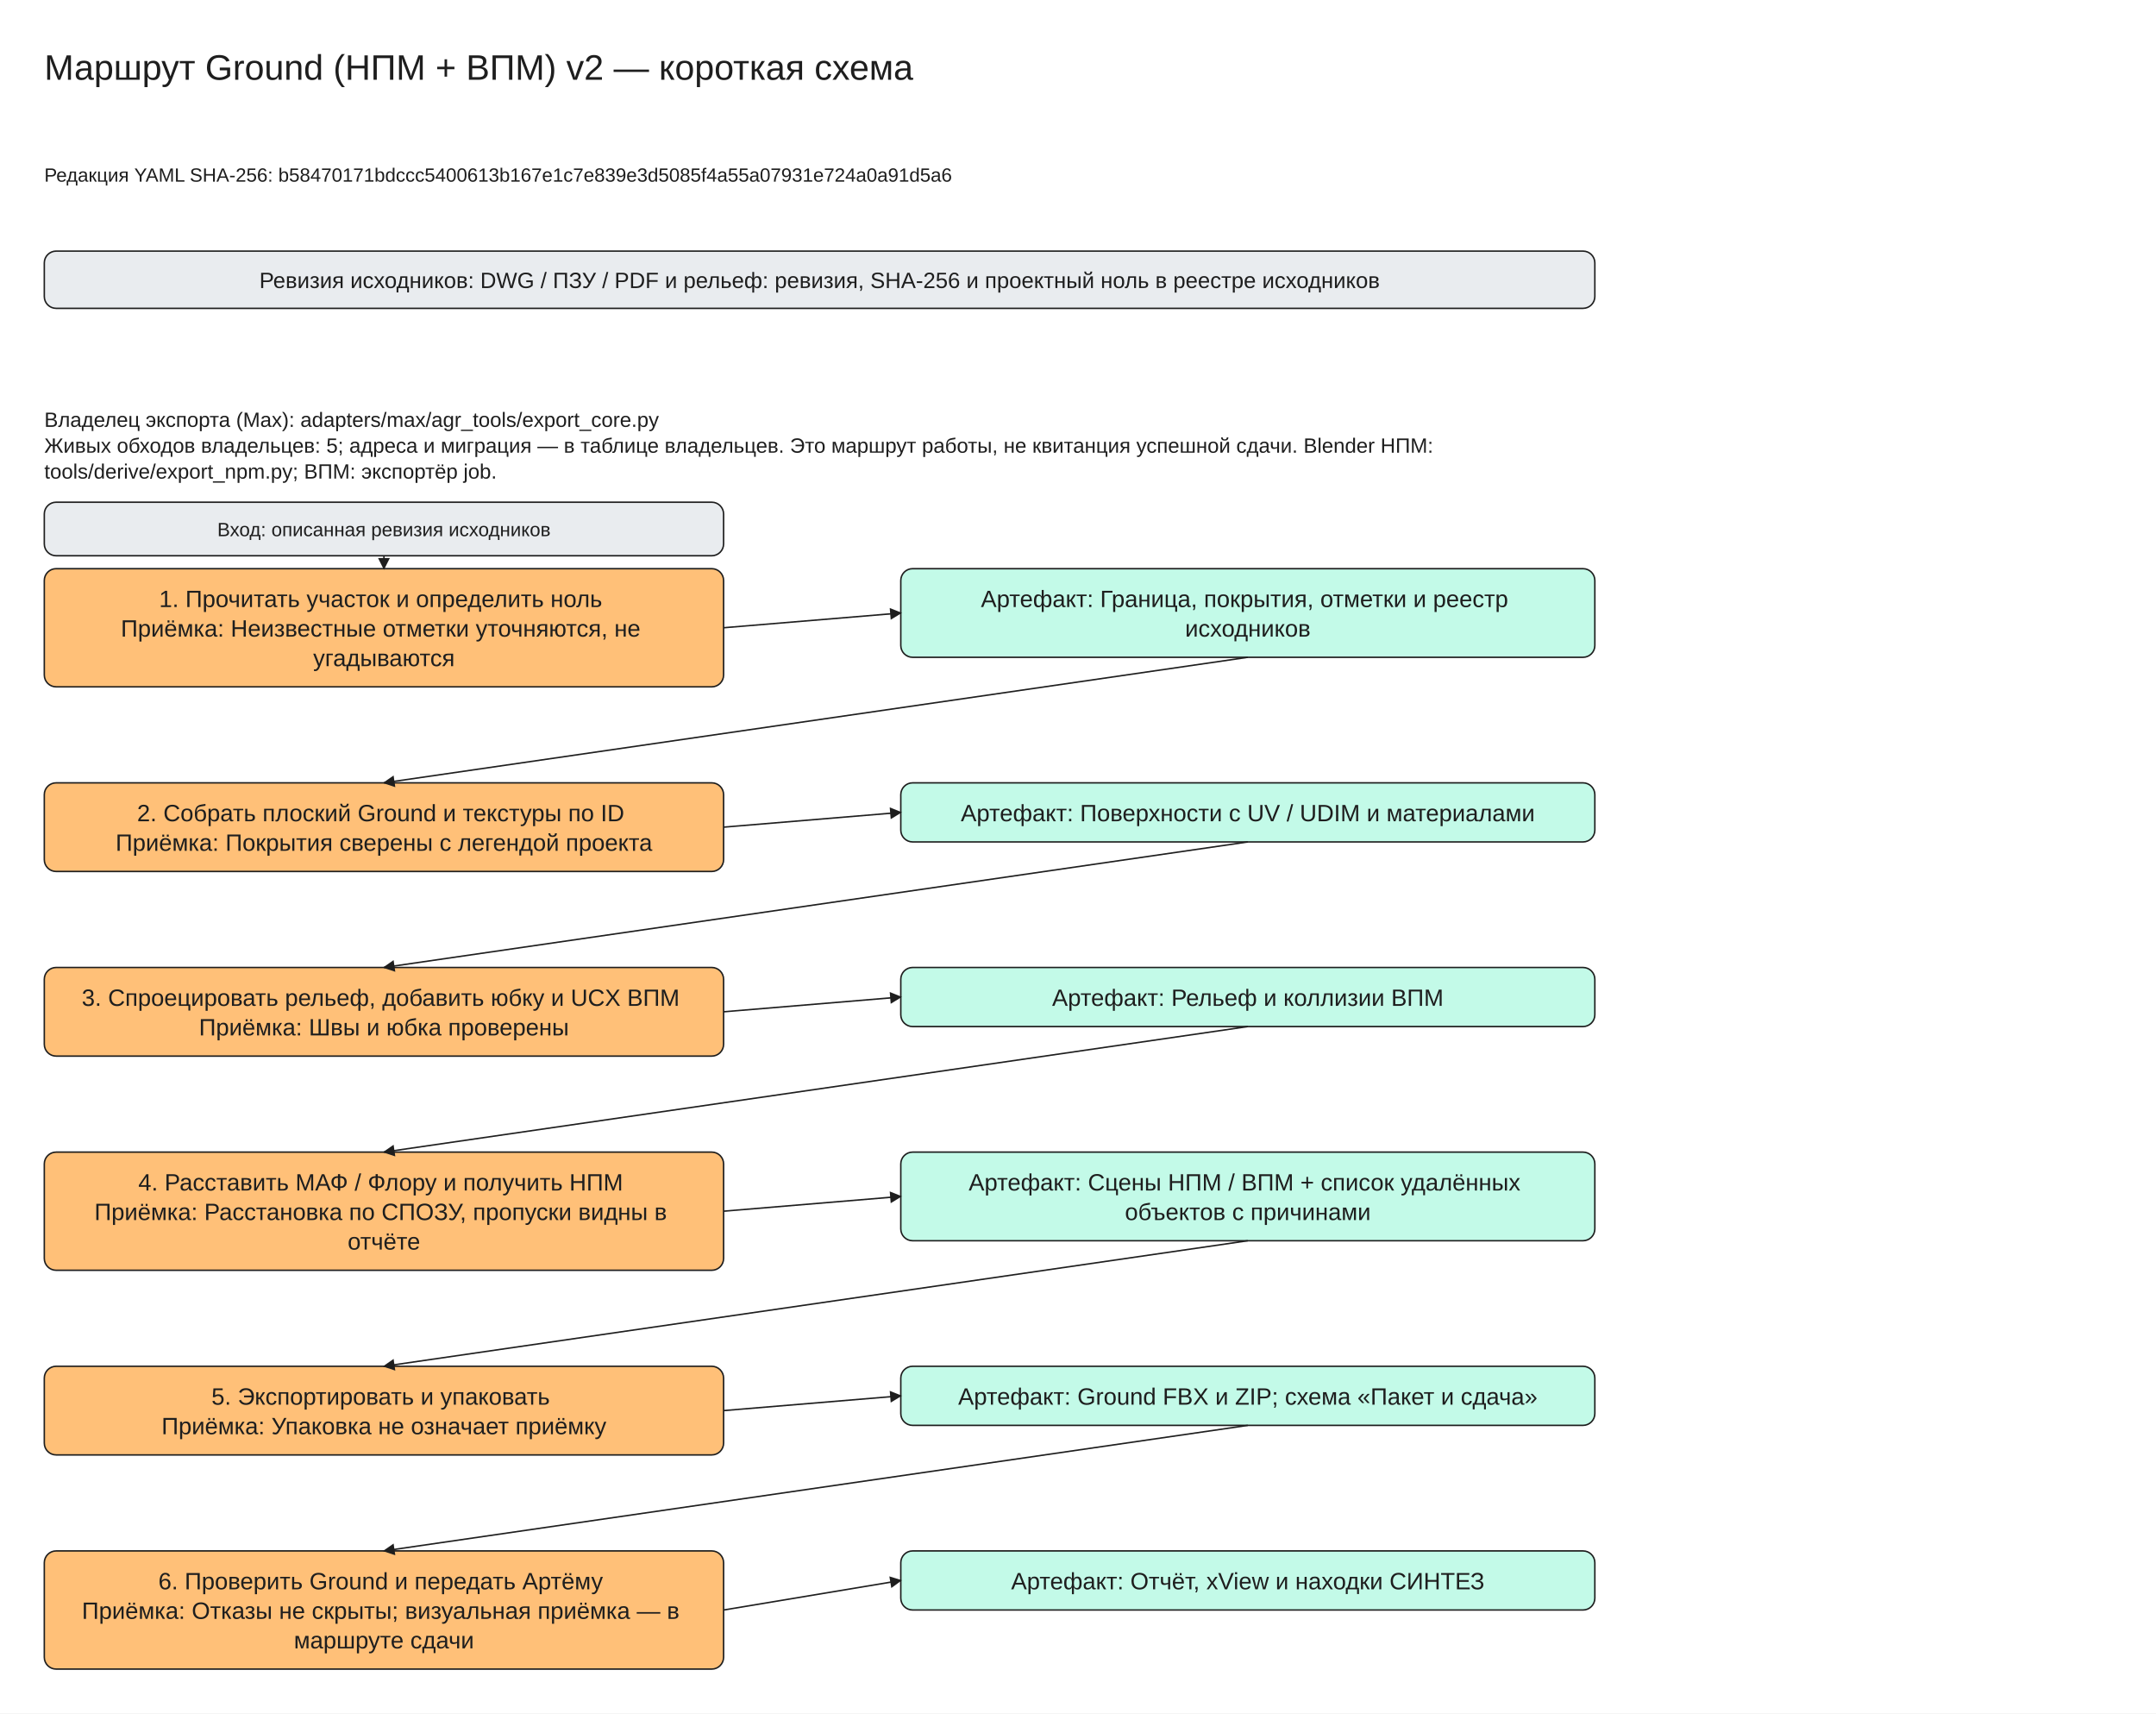
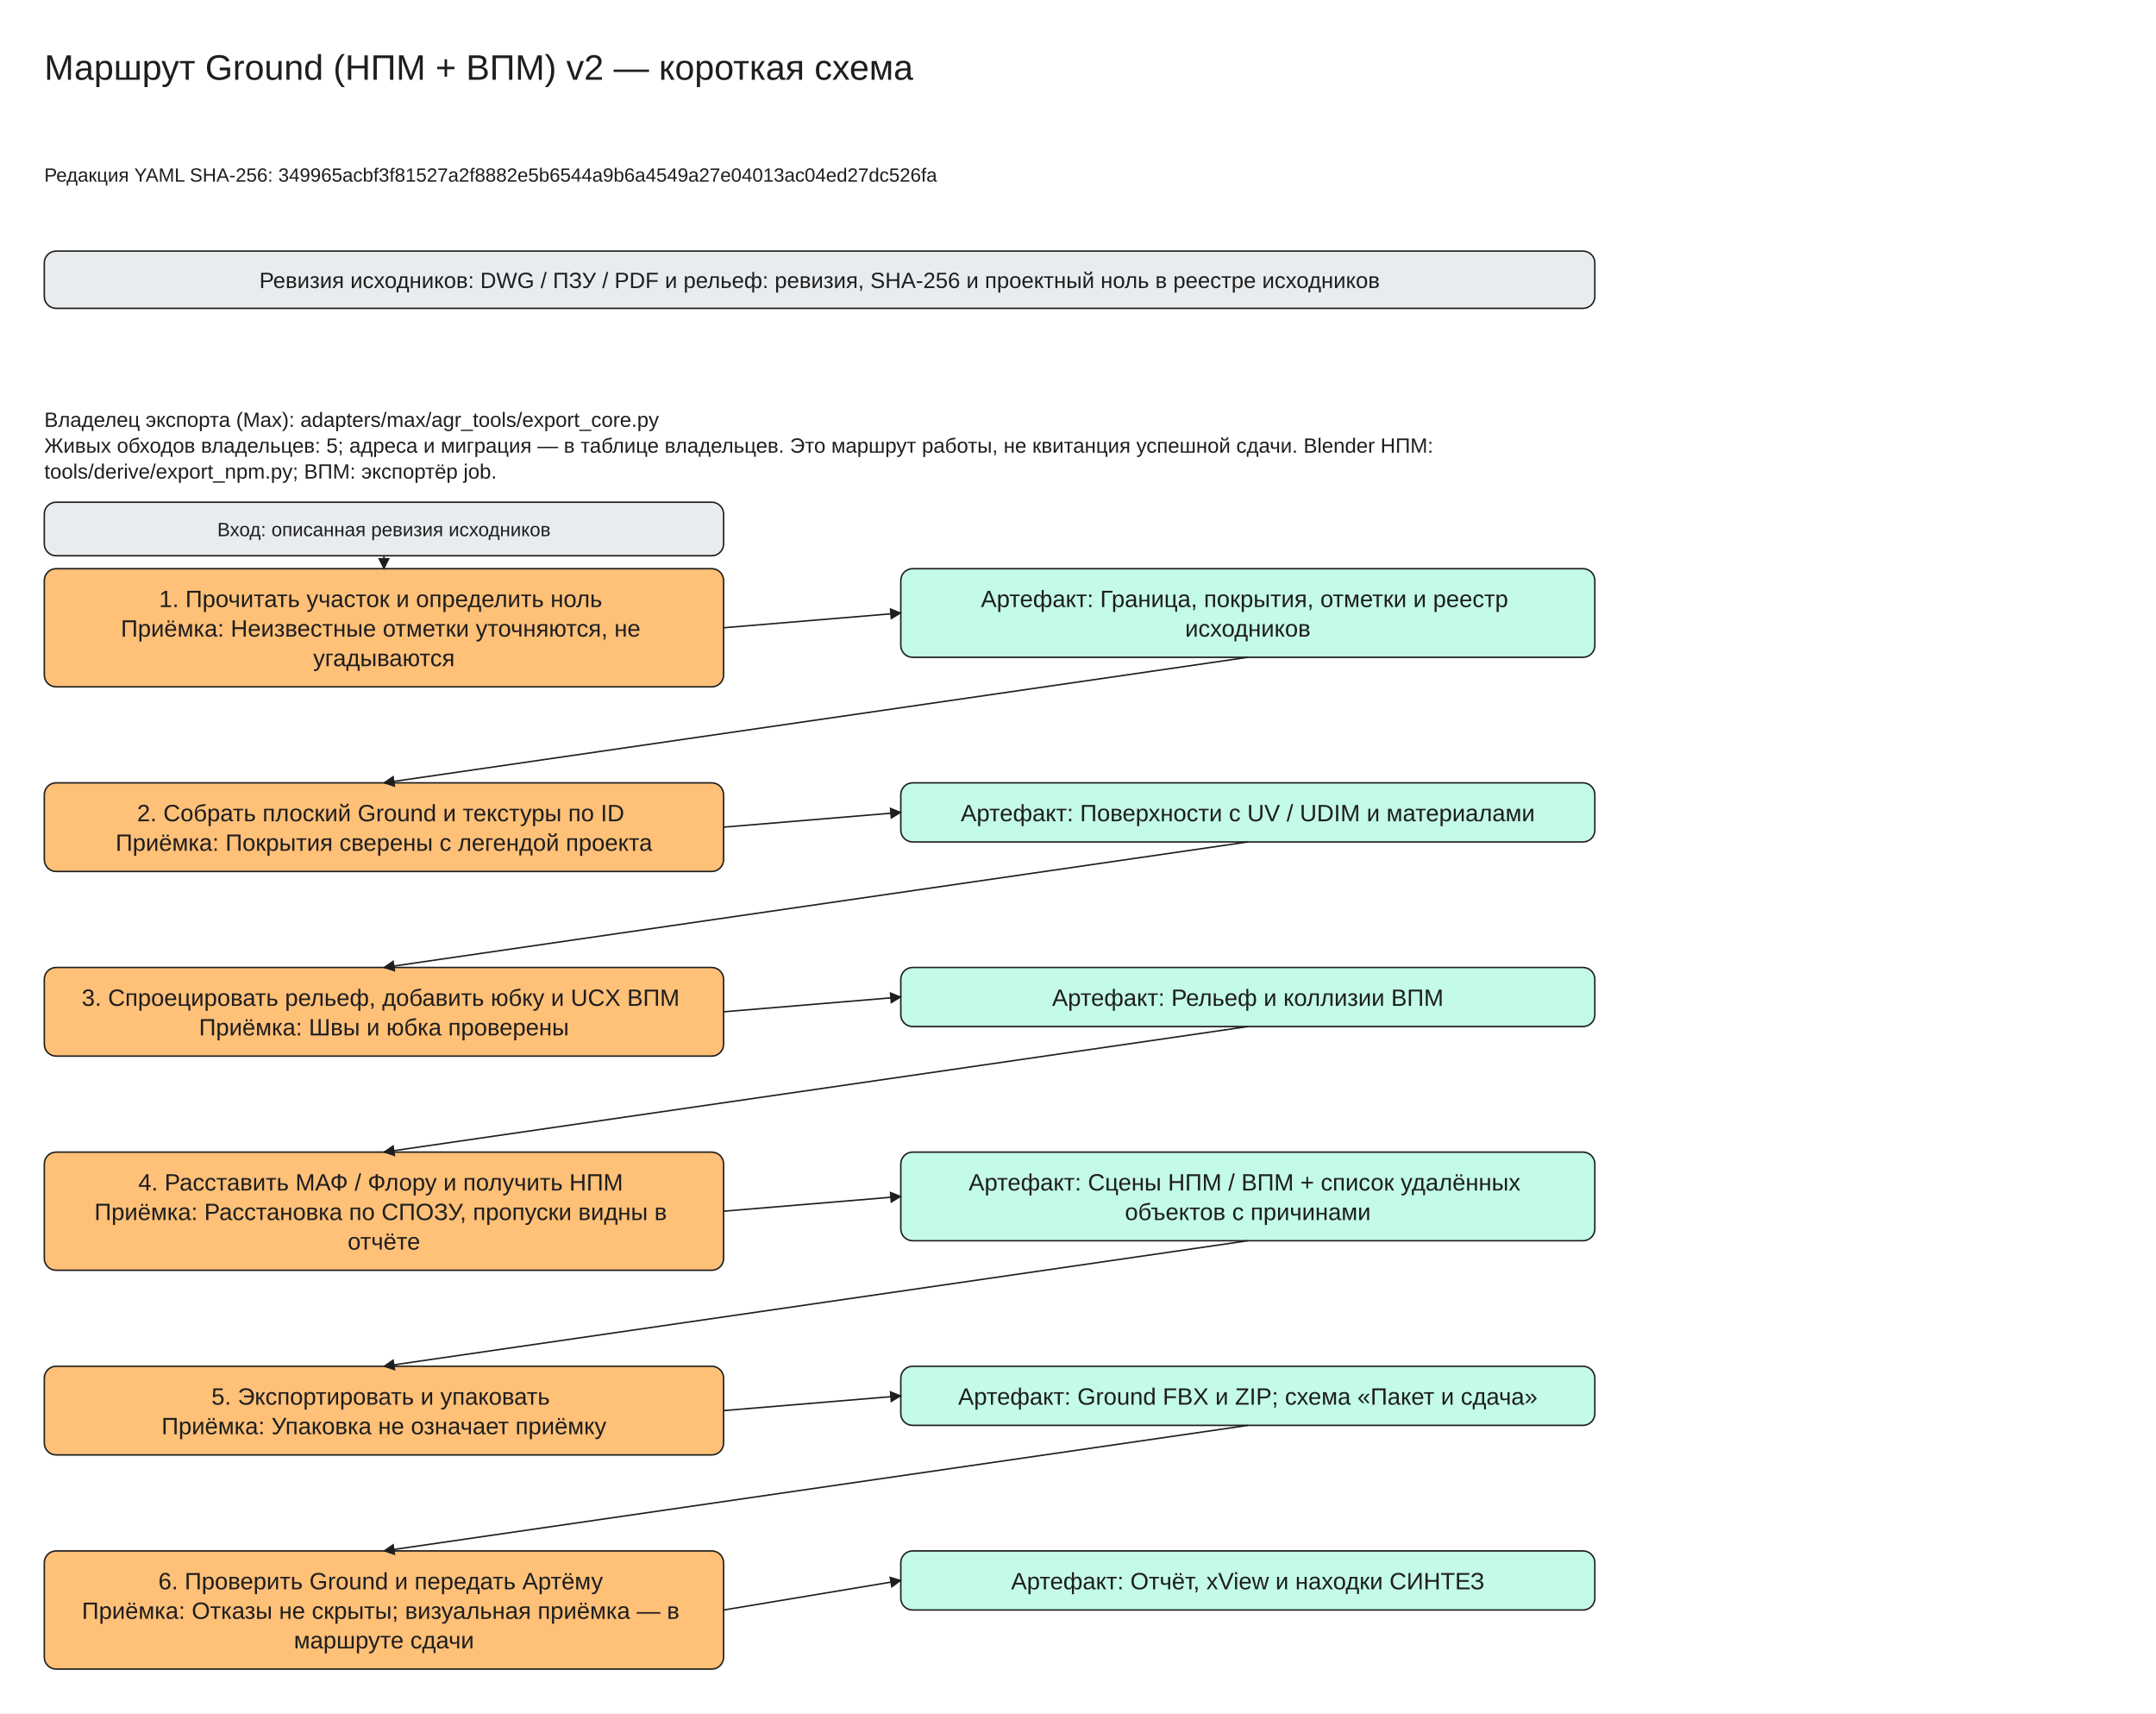
<svg xmlns="http://www.w3.org/2000/svg" viewBox="0 -30 1460 1160" width="1460" height="1160" font-family="Segoe UI, Arial, sans-serif">
  <defs>
    <marker id="arrow" viewBox="0 0 10 10" refX="9" refY="5" markerWidth="8" markerHeight="8" orient="auto-start-reverse">
      <path d="M0,0 L10,5 L0,10 z" fill="#1e1e1e" />
    </marker>
  </defs>
  <rect x="0" y="-30" width="1460" height="1160" fill="#ffffff" />
  <rect x="30" y="140" width="1050" height="38.75" rx="8" fill="#e9ecef" stroke="#1e1e1e" />
  <rect x="30" y="355" width="460" height="80.0" rx="8" fill="#ffc078" stroke="#1e1e1e" />
  <rect x="610" y="355" width="470" height="60.0" rx="8" fill="#c3fae8" stroke="#1e1e1e" />
  <rect x="30" y="310" width="460" height="36.25" rx="8" fill="#e9ecef" stroke="#1e1e1e" />
  <line x1="260.0" y1="346.25" x2="260.0" y2="355.0" stroke="#1e1e1e" marker-end="url(#arrow)" />
  <line x1="490" y1="395.0" x2="610" y2="385.0" stroke="#1e1e1e" marker-end="url(#arrow)" />
  <rect x="30" y="500.0" width="460" height="60.0" rx="8" fill="#ffc078" stroke="#1e1e1e" />
  <rect x="610" y="500.0" width="470" height="40.0" rx="8" fill="#c3fae8" stroke="#1e1e1e" />
  <line x1="845.0" y1="415.0" x2="260.0" y2="500.0" stroke="#1e1e1e" marker-end="url(#arrow)" />
  <line x1="490" y1="530.0" x2="610" y2="520.0" stroke="#1e1e1e" marker-end="url(#arrow)" />
  <rect x="30" y="625.0" width="460" height="60.0" rx="8" fill="#ffc078" stroke="#1e1e1e" />
  <rect x="610" y="625.0" width="470" height="40.0" rx="8" fill="#c3fae8" stroke="#1e1e1e" />
  <line x1="845.0" y1="540.0" x2="260.0" y2="625.0" stroke="#1e1e1e" marker-end="url(#arrow)" />
  <line x1="490" y1="655.0" x2="610" y2="645.0" stroke="#1e1e1e" marker-end="url(#arrow)" />
  <rect x="30" y="750.0" width="460" height="80.0" rx="8" fill="#ffc078" stroke="#1e1e1e" />
  <rect x="610" y="750.0" width="470" height="60.0" rx="8" fill="#c3fae8" stroke="#1e1e1e" />
  <line x1="845.0" y1="665.0" x2="260.0" y2="750.0" stroke="#1e1e1e" marker-end="url(#arrow)" />
  <line x1="490" y1="790.0" x2="610" y2="780.0" stroke="#1e1e1e" marker-end="url(#arrow)" />
  <rect x="30" y="895.0" width="460" height="60.0" rx="8" fill="#ffc078" stroke="#1e1e1e" />
  <rect x="610" y="895.0" width="470" height="40.0" rx="8" fill="#c3fae8" stroke="#1e1e1e" />
  <line x1="845.0" y1="810.0" x2="260.0" y2="895.0" stroke="#1e1e1e" marker-end="url(#arrow)" />
  <line x1="490" y1="925.0" x2="610" y2="915.0" stroke="#1e1e1e" marker-end="url(#arrow)" />
  <rect x="30" y="1020.0" width="460" height="80.0" rx="8" fill="#ffc078" stroke="#1e1e1e" />
  <rect x="610" y="1020.0" width="470" height="40.0" rx="8" fill="#c3fae8" stroke="#1e1e1e" />
  <line x1="845.0" y1="935.0" x2="260.0" y2="1020.0" stroke="#1e1e1e" marker-end="url(#arrow)" />
  <line x1="490" y1="1060.0" x2="610" y2="1040.0" stroke="#1e1e1e" marker-end="url(#arrow)" />
  <text x="30" y="0" font-size="24" text-anchor="start" fill="#1e1e1e">
    <tspan x="30" dy="24">Маршрут Ground (НПМ + ВПМ) v2 — короткая схема</tspan>
  </text>
  <text x="30" y="80" font-size="13" text-anchor="start" fill="#1e1e1e">
-     <tspan x="30" dy="13">Редакция YAML SHA-256: b58470171bdccc5400613b167e1c7e839e3d5085f4a55a07931e724a0a91d5a6</tspan>
+     <tspan x="30" dy="13">Редакция YAML SHA-256: 349965acbf3f81527a2f8882e5b6544a9b6a4549a27e04013ac04ed27dc526fa</tspan>
  </text>
  <text x="555.0" y="150.0" font-size="15" text-anchor="middle" fill="#1e1e1e">
    <tspan x="555.0" dy="15">Ревизия исходников: DWG / ПЗУ / PDF и рельеф: ревизия, SHA-256 и проектный ноль в реестре исходников</tspan>
  </text>
  <text x="30" y="245" font-size="14" text-anchor="start" fill="#1e1e1e">
    <tspan x="30" dy="14">Владелец экспорта (Max): adapters/max/agr_tools/export_core.py</tspan>
    <tspan x="30" dy="17.5">Живых обходов владельцев: 5; адреса и миграция — в таблице владельцев. Это маршрут работы, не квитанция успешной сдачи. Blender НПМ:</tspan>
    <tspan x="30" dy="17.5">tools/derive/export_npm.py; ВПМ: экспортёр job.</tspan>
  </text>
  <text x="260.0" y="365.0" font-size="16" text-anchor="middle" fill="#1e1e1e">
    <tspan x="260.0" dy="16">1. Прочитать участок и определить ноль</tspan>
    <tspan x="260.0" dy="20.0">Приёмка: Неизвестные отметки уточняются, не</tspan>
    <tspan x="260.0" dy="20.0">угадываются</tspan>
  </text>
  <text x="845.0" y="365.0" font-size="16" text-anchor="middle" fill="#1e1e1e">
    <tspan x="845.0" dy="16">Артефакт: Граница, покрытия, отметки и реестр</tspan>
    <tspan x="845.0" dy="20.0">исходников</tspan>
  </text>
  <text x="260.0" y="320.0" font-size="13" text-anchor="middle" fill="#1e1e1e">
    <tspan x="260.0" dy="13">Вход: описанная ревизия исходников</tspan>
  </text>
  <text x="260.0" y="510.0" font-size="16" text-anchor="middle" fill="#1e1e1e">
    <tspan x="260.0" dy="16">2. Собрать плоский Ground и текстуры по ID</tspan>
    <tspan x="260.0" dy="20.0">Приёмка: Покрытия сверены с легендой проекта</tspan>
  </text>
  <text x="845.0" y="510.0" font-size="16" text-anchor="middle" fill="#1e1e1e">
    <tspan x="845.0" dy="16">Артефакт: Поверхности с UV / UDIM и материалами</tspan>
  </text>
  <text x="260.0" y="635.0" font-size="16" text-anchor="middle" fill="#1e1e1e">
    <tspan x="260.0" dy="16">3. Спроецировать рельеф, добавить юбку и UCX ВПМ</tspan>
    <tspan x="260.0" dy="20.0">Приёмка: Швы и юбка проверены</tspan>
  </text>
  <text x="845.0" y="635.0" font-size="16" text-anchor="middle" fill="#1e1e1e">
    <tspan x="845.0" dy="16">Артефакт: Рельеф и коллизии ВПМ</tspan>
  </text>
  <text x="260.0" y="760.0" font-size="16" text-anchor="middle" fill="#1e1e1e">
    <tspan x="260.0" dy="16">4. Расставить МАФ / Флору и получить НПМ</tspan>
    <tspan x="260.0" dy="20.0">Приёмка: Расстановка по СПОЗУ, пропуски видны в</tspan>
    <tspan x="260.0" dy="20.0">отчёте</tspan>
  </text>
  <text x="845.0" y="760.0" font-size="16" text-anchor="middle" fill="#1e1e1e">
    <tspan x="845.0" dy="16">Артефакт: Сцены НПМ / ВПМ + список удалённых</tspan>
    <tspan x="845.0" dy="20.0">объектов с причинами</tspan>
  </text>
  <text x="260.0" y="905.0" font-size="16" text-anchor="middle" fill="#1e1e1e">
    <tspan x="260.0" dy="16">5. Экспортировать и упаковать</tspan>
    <tspan x="260.0" dy="20.0">Приёмка: Упаковка не означает приёмку</tspan>
  </text>
  <text x="845.0" y="905.0" font-size="16" text-anchor="middle" fill="#1e1e1e">
    <tspan x="845.0" dy="16">Артефакт: Ground FBX и ZIP; схема «Пакет и сдача»</tspan>
  </text>
  <text x="260.0" y="1030.0" font-size="16" text-anchor="middle" fill="#1e1e1e">
    <tspan x="260.0" dy="16">6. Проверить Ground и передать Артёму</tspan>
    <tspan x="260.0" dy="20.0">Приёмка: Отказы не скрыты; визуальная приёмка — в</tspan>
    <tspan x="260.0" dy="20.0">маршруте сдачи</tspan>
  </text>
  <text x="845.0" y="1030.0" font-size="16" text-anchor="middle" fill="#1e1e1e">
    <tspan x="845.0" dy="16">Артефакт: Отчёт, xView и находки СИНТЕЗ</tspan>
  </text>
</svg>
